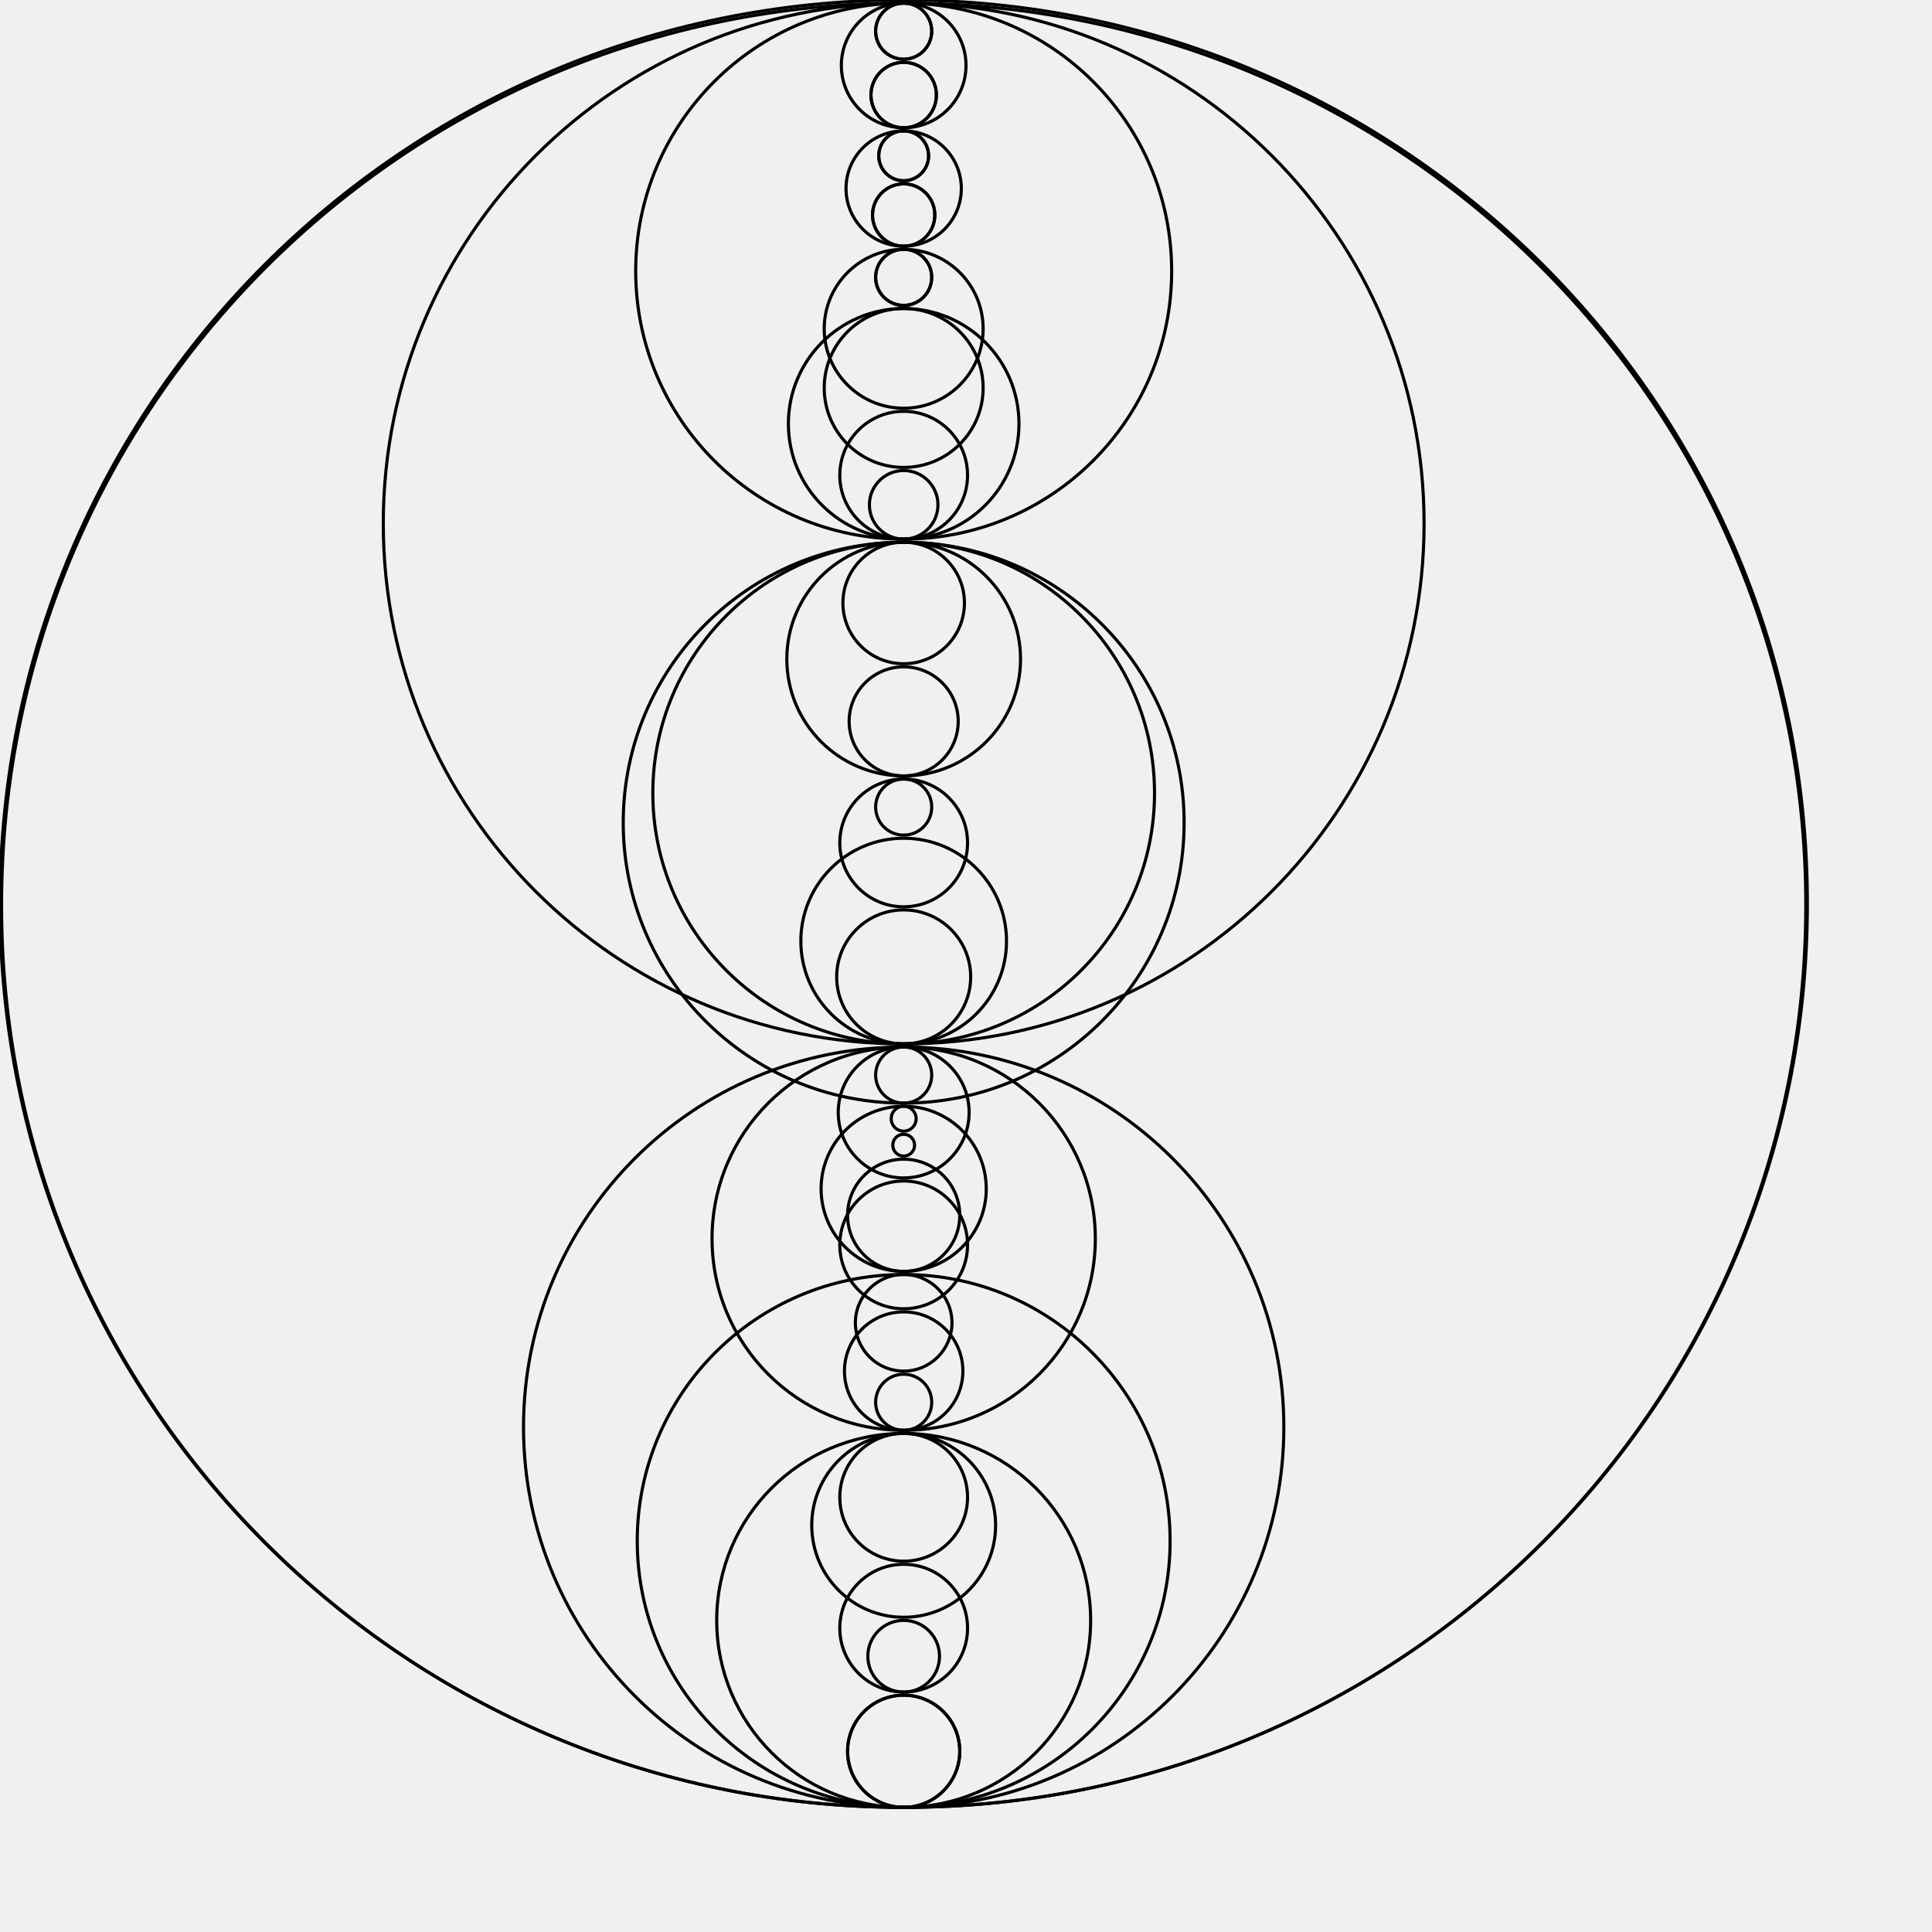
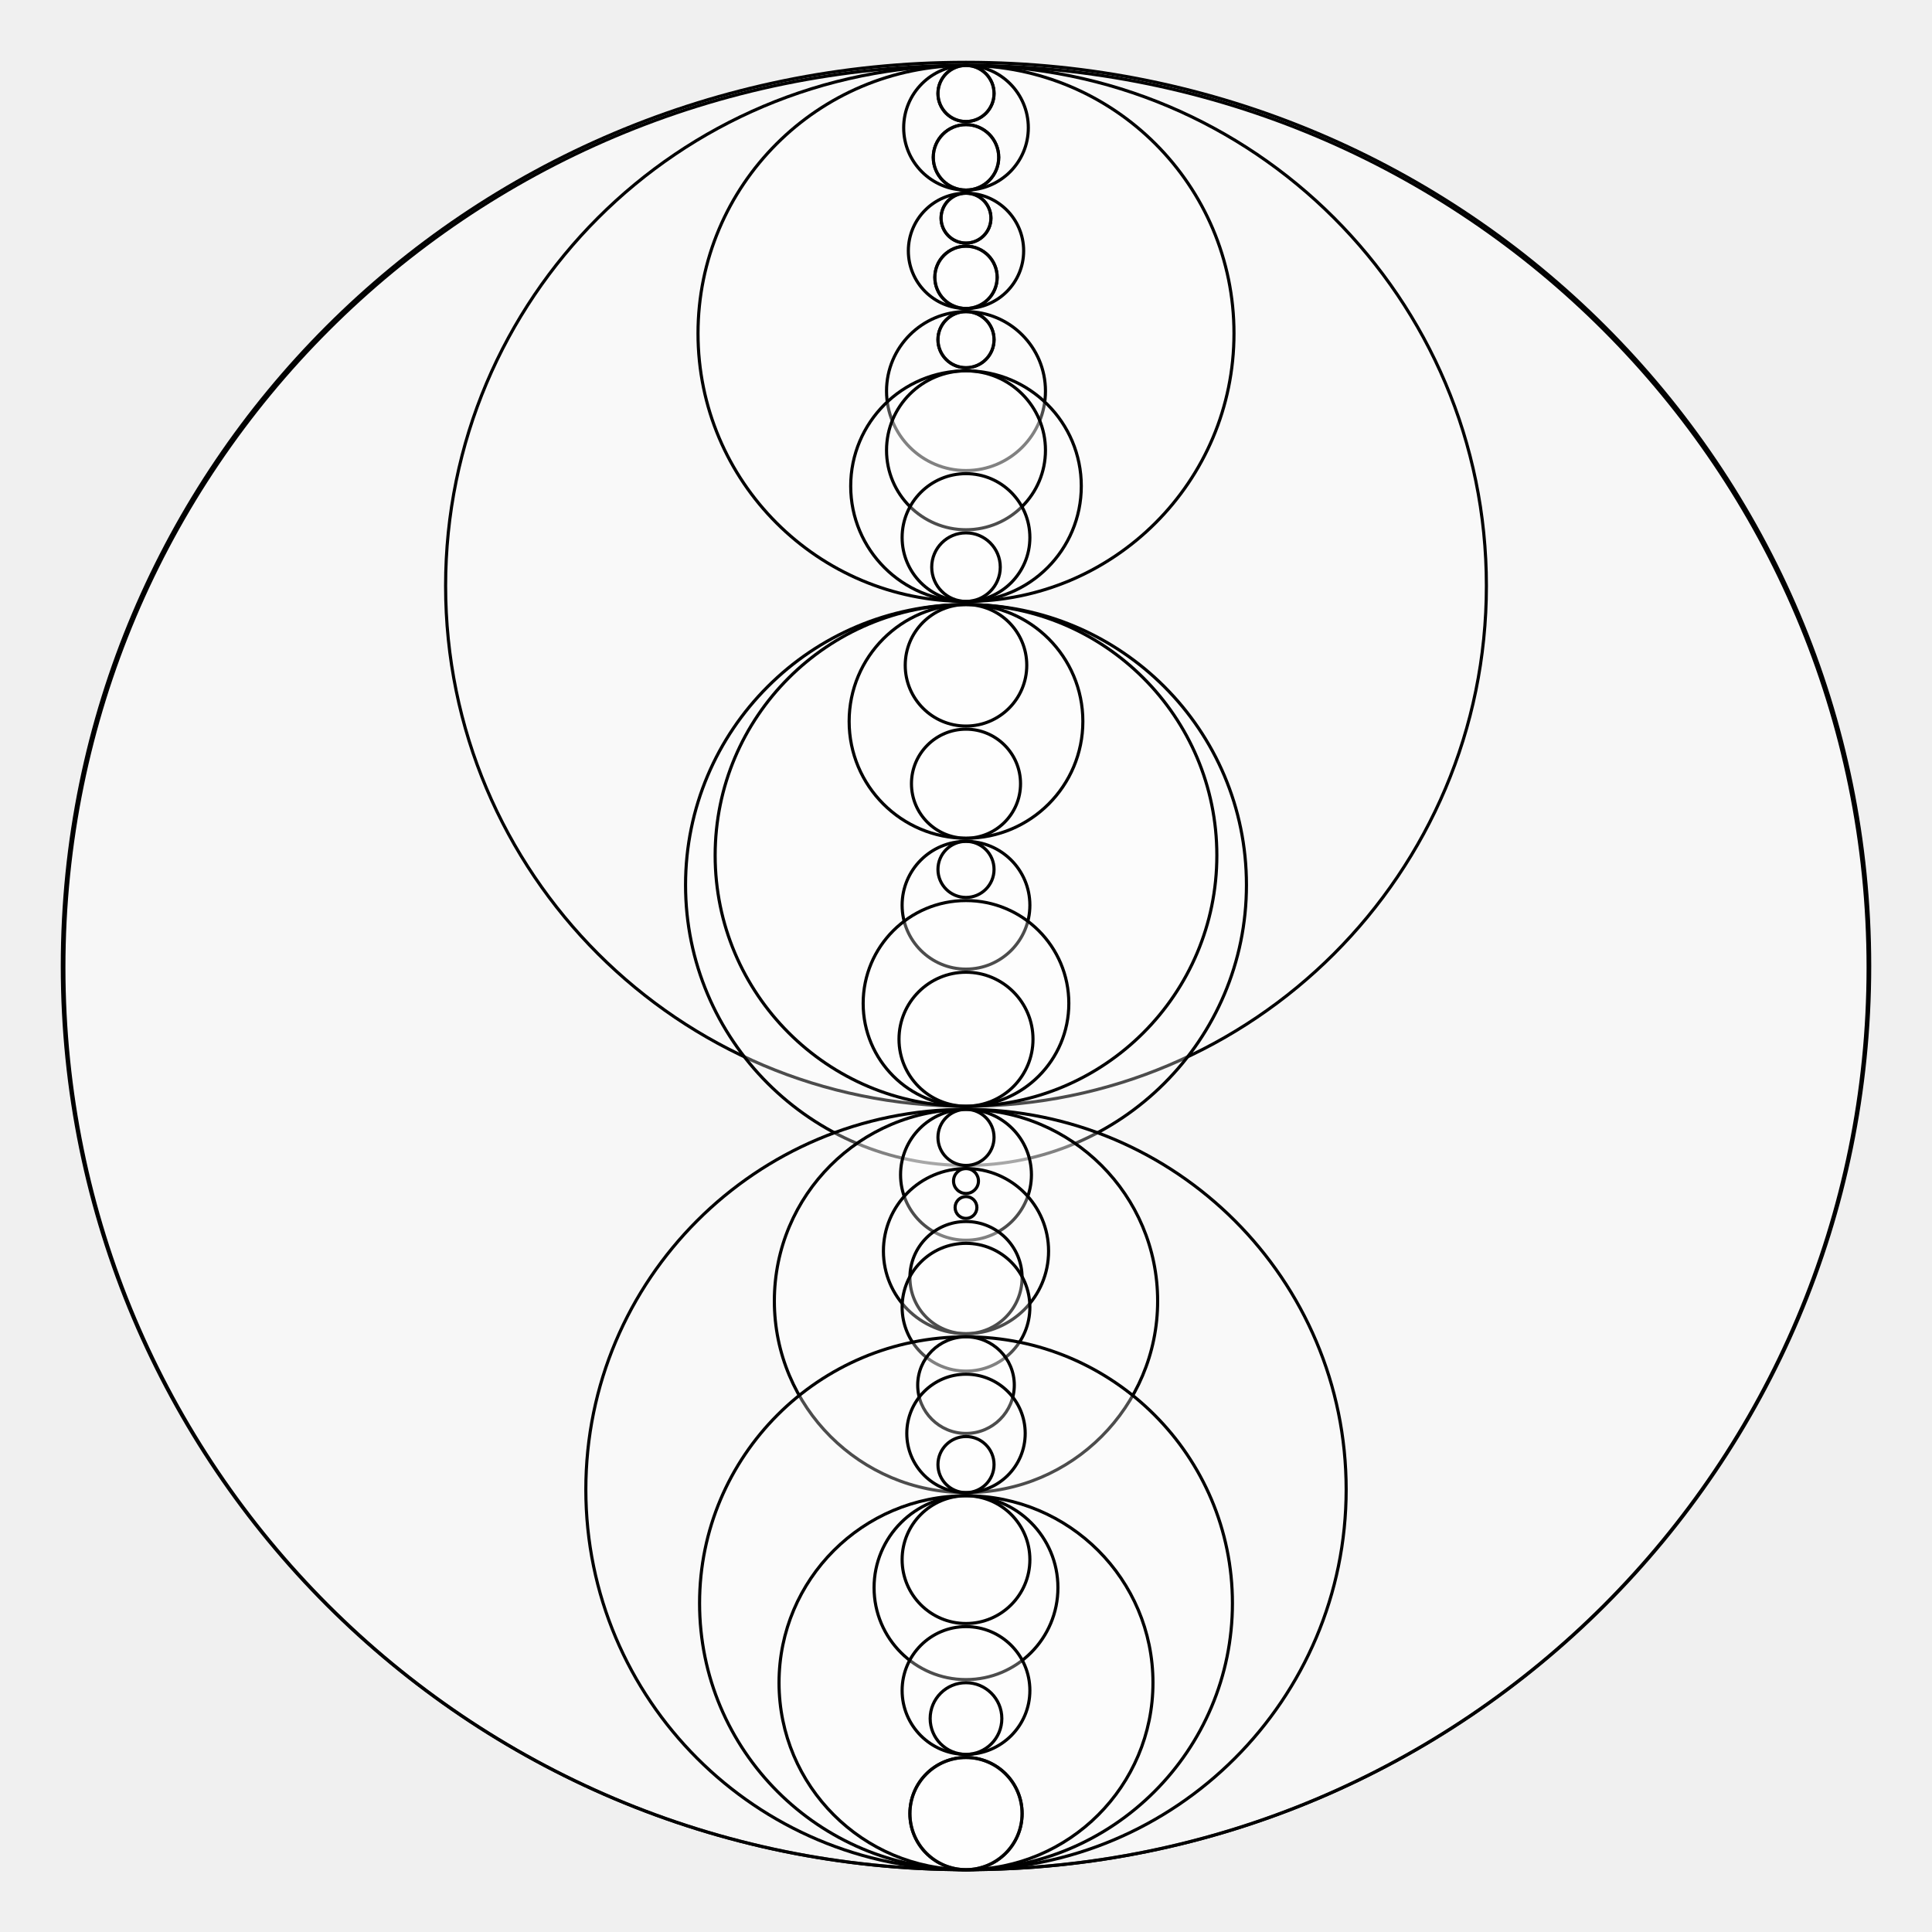
<svg xmlns="http://www.w3.org/2000/svg" width="310" height="310" viewBox="0 0 620 620">
-   <g transform="translate(290 400)">
-     <circle style="fill:none;stroke:black;stroke-width:1px" cy="-110" cx="0" r="290" />
-     <circle style="fill:none;stroke:black;stroke-width:1px" cy="-109.5" cx="0" r="289.5" />
-     <circle style="fill:none;stroke:black;stroke-width:1px" cy="-232" cx="0" r="167" />
-     <circle style="fill:none;stroke:black;stroke-width:1px" cy="-313" cx="0" r="86" />
-     <circle style="fill:none;stroke:black;stroke-width:1px" cy="-379" cx="0" r="20" />
-     <circle style="fill:none;stroke:black;stroke-width:1px" cy="-390" cx="0" r="9" />
-     <circle style="fill:none;stroke:black;stroke-width:1px" cy="-390" cx="0" r="9" />
-     <circle style="fill:none;stroke:black;stroke-width:1px" cy="-369.5" cx="0" r="10.5" />
-     <circle style="fill:none;stroke:black;stroke-width:1px" cy="-369.5" cx="0" r="10.5" />
-     <circle style="fill:none;stroke:black;stroke-width:1px" cy="-339.5" cx="0" r="18.5" />
-     <circle style="fill:none;stroke:black;stroke-width:1px" cy="-350" cx="0" r="8" />
-     <circle style="fill:none;stroke:black;stroke-width:1px" cy="-350" cx="0" r="8" />
-     <circle style="fill:none;stroke:black;stroke-width:1px" cy="-331" cx="0" r="10" />
-     <circle style="fill:none;stroke:black;stroke-width:1px" cy="-331" cx="0" r="10" />
-     <circle style="fill:none;stroke:black;stroke-width:1px" cy="-294.5" cx="0" r="25.5" />
-     <circle style="fill:none;stroke:black;stroke-width:1px" cy="-311" cx="0" r="9" />
-     <circle style="fill:none;stroke:black;stroke-width:1px" cy="-311" cx="0" r="9" />
-     <circle style="fill:none;stroke:black;stroke-width:1px" cy="-264" cx="0" r="37" />
-     <circle style="fill:none;stroke:black;stroke-width:1px" cy="-275.5" cx="0" r="25.5" />
-     <circle style="fill:none;stroke:black;stroke-width:1px" cy="-247.5" cx="0" r="20.5" />
-     <circle style="fill:none;stroke:black;stroke-width:1px" cy="-238" cx="0" r="11" />
-     <circle style="fill:none;stroke:black;stroke-width:1px" cy="-136" cx="0" r="90" />
-     <circle style="fill:none;stroke:black;stroke-width:1px" cy="-145.5" cx="0" r="80.5" />
-     <circle style="fill:none;stroke:black;stroke-width:1px" cy="-188.5" cx="0" r="37.5" />
-     <circle style="fill:none;stroke:black;stroke-width:1px" cy="-206.5" cx="0" r="19.5" />
-     <circle style="fill:none;stroke:black;stroke-width:1px" cy="-168.5" cx="0" r="17.5" />
-     <circle style="fill:none;stroke:black;stroke-width:1px" cy="-129.5" cx="0" r="20.5" />
-     <circle style="fill:none;stroke:black;stroke-width:1px" cy="-141" cx="0" r="9" />
-     <circle style="fill:none;stroke:black;stroke-width:1px" cy="-98" cx="0" r="33" />
-     <circle style="fill:none;stroke:black;stroke-width:1px" cy="-86.5" cx="0" r="21.5" />
-     <circle style="fill:none;stroke:black;stroke-width:1px" cy="58" cx="0" r="122" />
-     <circle style="fill:none;stroke:black;stroke-width:1px" cy="-2.5" cx="0" r="61.5" />
-     <circle style="fill:none;stroke:black;stroke-width:1px" cy="-43" cx="0" r="21" />
-     <circle style="fill:none;stroke:black;stroke-width:1px" cy="-55" cx="0" r="9" />
-     <circle style="fill:none;stroke:black;stroke-width:1px" cy="-18.5" cx="0" r="26.5" />
-     <circle style="fill:none;stroke:black;stroke-width:1px" cy="-41" cx="0" r="4" />
-     <circle style="fill:none;stroke:black;stroke-width:1px" cy="-32.5" cx="0" r="3.5" />
-     <circle style="fill:none;stroke:black;stroke-width:1px" cy="-10" cx="0" r="18" />
-     <circle style="fill:none;stroke:black;stroke-width:1px" cy="-0.5" cx="0" r="20.5" />
-     <circle style="fill:none;stroke:black;stroke-width:1px" cy="94.5" cx="0" r="85.5" />
-     <circle style="fill:none;stroke:black;stroke-width:1px" cy="24.5" cx="0" r="15.5" />
-     <circle style="fill:none;stroke:black;stroke-width:1px" cy="40" cx="0" r="19" />
-     <circle style="fill:none;stroke:black;stroke-width:1px" cy="50" cx="0" r="9" />
-     <circle style="fill:none;stroke:black;stroke-width:1px" cy="120" cx="0" r="60" />
-     <circle style="fill:none;stroke:black;stroke-width:1px" cy="89.5" cx="0" r="29.5" />
-     <circle style="fill:none;stroke:black;stroke-width:1px" cy="80.5" cx="0" r="20.5" />
-     <circle style="fill:none;stroke:black;stroke-width:1px" cy="122.5" cx="0" r="20.5" />
-     <circle style="fill:none;stroke:black;stroke-width:1px" cy="131.5" cx="0" r="11.5" />
-     <circle style="fill:none;stroke:black;stroke-width:1px" cy="162" cx="0" r="18" />
-     <circle style="fill:none;stroke:black;stroke-width:1px" cy="162" cx="0" r="18" />
+   <g transform="translate(310 20)">
+     <circle style="fill:white;fill-opacity:0.3;stroke:black;stroke-width:1px" cy="290" cx="0" r="290" />
+     <circle style="fill:white;fill-opacity:0.3;stroke:black;stroke-width:1px" cy="290.5" cx="0" r="289.5" />
+     <circle style="fill:white;fill-opacity:0.3;stroke:black;stroke-width:1px" cy="168" cx="0" r="167" />
+     <circle style="fill:white;fill-opacity:0.3;stroke:black;stroke-width:1px" cy="87" cx="0" r="86" />
+     <circle style="fill:white;fill-opacity:0.3;stroke:black;stroke-width:1px" cy="21" cx="0" r="20" />
+     <circle style="fill:white;fill-opacity:0.3;stroke:black;stroke-width:1px" cy="10" cx="0" r="9" />
+     <circle style="fill:white;fill-opacity:0.3;stroke:black;stroke-width:1px" cy="10" cx="0" r="9" />
+     <circle style="fill:white;fill-opacity:0.3;stroke:black;stroke-width:1px" cy="30.5" cx="0" r="10.5" />
+     <circle style="fill:white;fill-opacity:0.3;stroke:black;stroke-width:1px" cy="30.5" cx="0" r="10.5" />
+     <circle style="fill:white;fill-opacity:0.3;stroke:black;stroke-width:1px" cy="60.5" cx="0" r="18.5" />
+     <circle style="fill:white;fill-opacity:0.3;stroke:black;stroke-width:1px" cy="50" cx="0" r="8" />
+     <circle style="fill:white;fill-opacity:0.3;stroke:black;stroke-width:1px" cy="50" cx="0" r="8" />
+     <circle style="fill:white;fill-opacity:0.3;stroke:black;stroke-width:1px" cy="69" cx="0" r="10" />
+     <circle style="fill:white;fill-opacity:0.3;stroke:black;stroke-width:1px" cy="69" cx="0" r="10" />
+     <circle style="fill:white;fill-opacity:0.3;stroke:black;stroke-width:1px" cy="105.5" cx="0" r="25.5" />
+     <circle style="fill:white;fill-opacity:0.3;stroke:black;stroke-width:1px" cy="89" cx="0" r="9" />
+     <circle style="fill:white;fill-opacity:0.3;stroke:black;stroke-width:1px" cy="89" cx="0" r="9" />
+     <circle style="fill:white;fill-opacity:0.3;stroke:black;stroke-width:1px" cy="136" cx="0" r="37" />
+     <circle style="fill:white;fill-opacity:0.3;stroke:black;stroke-width:1px" cy="124.5" cx="0" r="25.5" />
+     <circle style="fill:white;fill-opacity:0.3;stroke:black;stroke-width:1px" cy="152.5" cx="0" r="20.5" />
+     <circle style="fill:white;fill-opacity:0.3;stroke:black;stroke-width:1px" cy="162" cx="0" r="11" />
+     <circle style="fill:white;fill-opacity:0.3;stroke:black;stroke-width:1px" cy="264" cx="0" r="90" />
+     <circle style="fill:white;fill-opacity:0.3;stroke:black;stroke-width:1px" cy="254.5" cx="0" r="80.5" />
+     <circle style="fill:white;fill-opacity:0.3;stroke:black;stroke-width:1px" cy="211.5" cx="0" r="37.5" />
+     <circle style="fill:white;fill-opacity:0.3;stroke:black;stroke-width:1px" cy="193.5" cx="0" r="19.5" />
+     <circle style="fill:white;fill-opacity:0.3;stroke:black;stroke-width:1px" cy="231.5" cx="0" r="17.5" />
+     <circle style="fill:white;fill-opacity:0.3;stroke:black;stroke-width:1px" cy="270.5" cx="0" r="20.5" />
+     <circle style="fill:white;fill-opacity:0.3;stroke:black;stroke-width:1px" cy="259" cx="0" r="9" />
+     <circle style="fill:white;fill-opacity:0.3;stroke:black;stroke-width:1px" cy="302" cx="0" r="33" />
+     <circle style="fill:white;fill-opacity:0.3;stroke:black;stroke-width:1px" cy="313.5" cx="0" r="21.5" />
+     <circle style="fill:white;fill-opacity:0.3;stroke:black;stroke-width:1px" cy="458" cx="0" r="122" />
+     <circle style="fill:white;fill-opacity:0.3;stroke:black;stroke-width:1px" cy="397.5" cx="0" r="61.5" />
+     <circle style="fill:white;fill-opacity:0.3;stroke:black;stroke-width:1px" cy="357" cx="0" r="21" />
+     <circle style="fill:white;fill-opacity:0.3;stroke:black;stroke-width:1px" cy="345" cx="0" r="9" />
+     <circle style="fill:white;fill-opacity:0.3;stroke:black;stroke-width:1px" cy="381.5" cx="0" r="26.5" />
+     <circle style="fill:white;fill-opacity:0.3;stroke:black;stroke-width:1px" cy="359" cx="0" r="4" />
+     <circle style="fill:white;fill-opacity:0.3;stroke:black;stroke-width:1px" cy="367.5" cx="0" r="3.5" />
+     <circle style="fill:white;fill-opacity:0.3;stroke:black;stroke-width:1px" cy="390" cx="0" r="18" />
+     <circle style="fill:white;fill-opacity:0.3;stroke:black;stroke-width:1px" cy="399.5" cx="0" r="20.5" />
+     <circle style="fill:white;fill-opacity:0.3;stroke:black;stroke-width:1px" cy="494.5" cx="0" r="85.5" />
+     <circle style="fill:white;fill-opacity:0.3;stroke:black;stroke-width:1px" cy="424.5" cx="0" r="15.5" />
+     <circle style="fill:white;fill-opacity:0.3;stroke:black;stroke-width:1px" cy="440" cx="0" r="19" />
+     <circle style="fill:white;fill-opacity:0.3;stroke:black;stroke-width:1px" cy="450" cx="0" r="9" />
+     <circle style="fill:white;fill-opacity:0.3;stroke:black;stroke-width:1px" cy="520" cx="0" r="60" />
+     <circle style="fill:white;fill-opacity:0.3;stroke:black;stroke-width:1px" cy="489.5" cx="0" r="29.5" />
+     <circle style="fill:white;fill-opacity:0.3;stroke:black;stroke-width:1px" cy="480.5" cx="0" r="20.5" />
+     <circle style="fill:white;fill-opacity:0.3;stroke:black;stroke-width:1px" cy="522.5" cx="0" r="20.5" />
+     <circle style="fill:white;fill-opacity:0.3;stroke:black;stroke-width:1px" cy="531.5" cx="0" r="11.5" />
+     <circle style="fill:white;fill-opacity:0.3;stroke:black;stroke-width:1px" cy="562" cx="0" r="18" />
+     <circle style="fill:white;fill-opacity:0.3;stroke:black;stroke-width:1px" cy="562" cx="0" r="18" />
  </g>
</svg>
